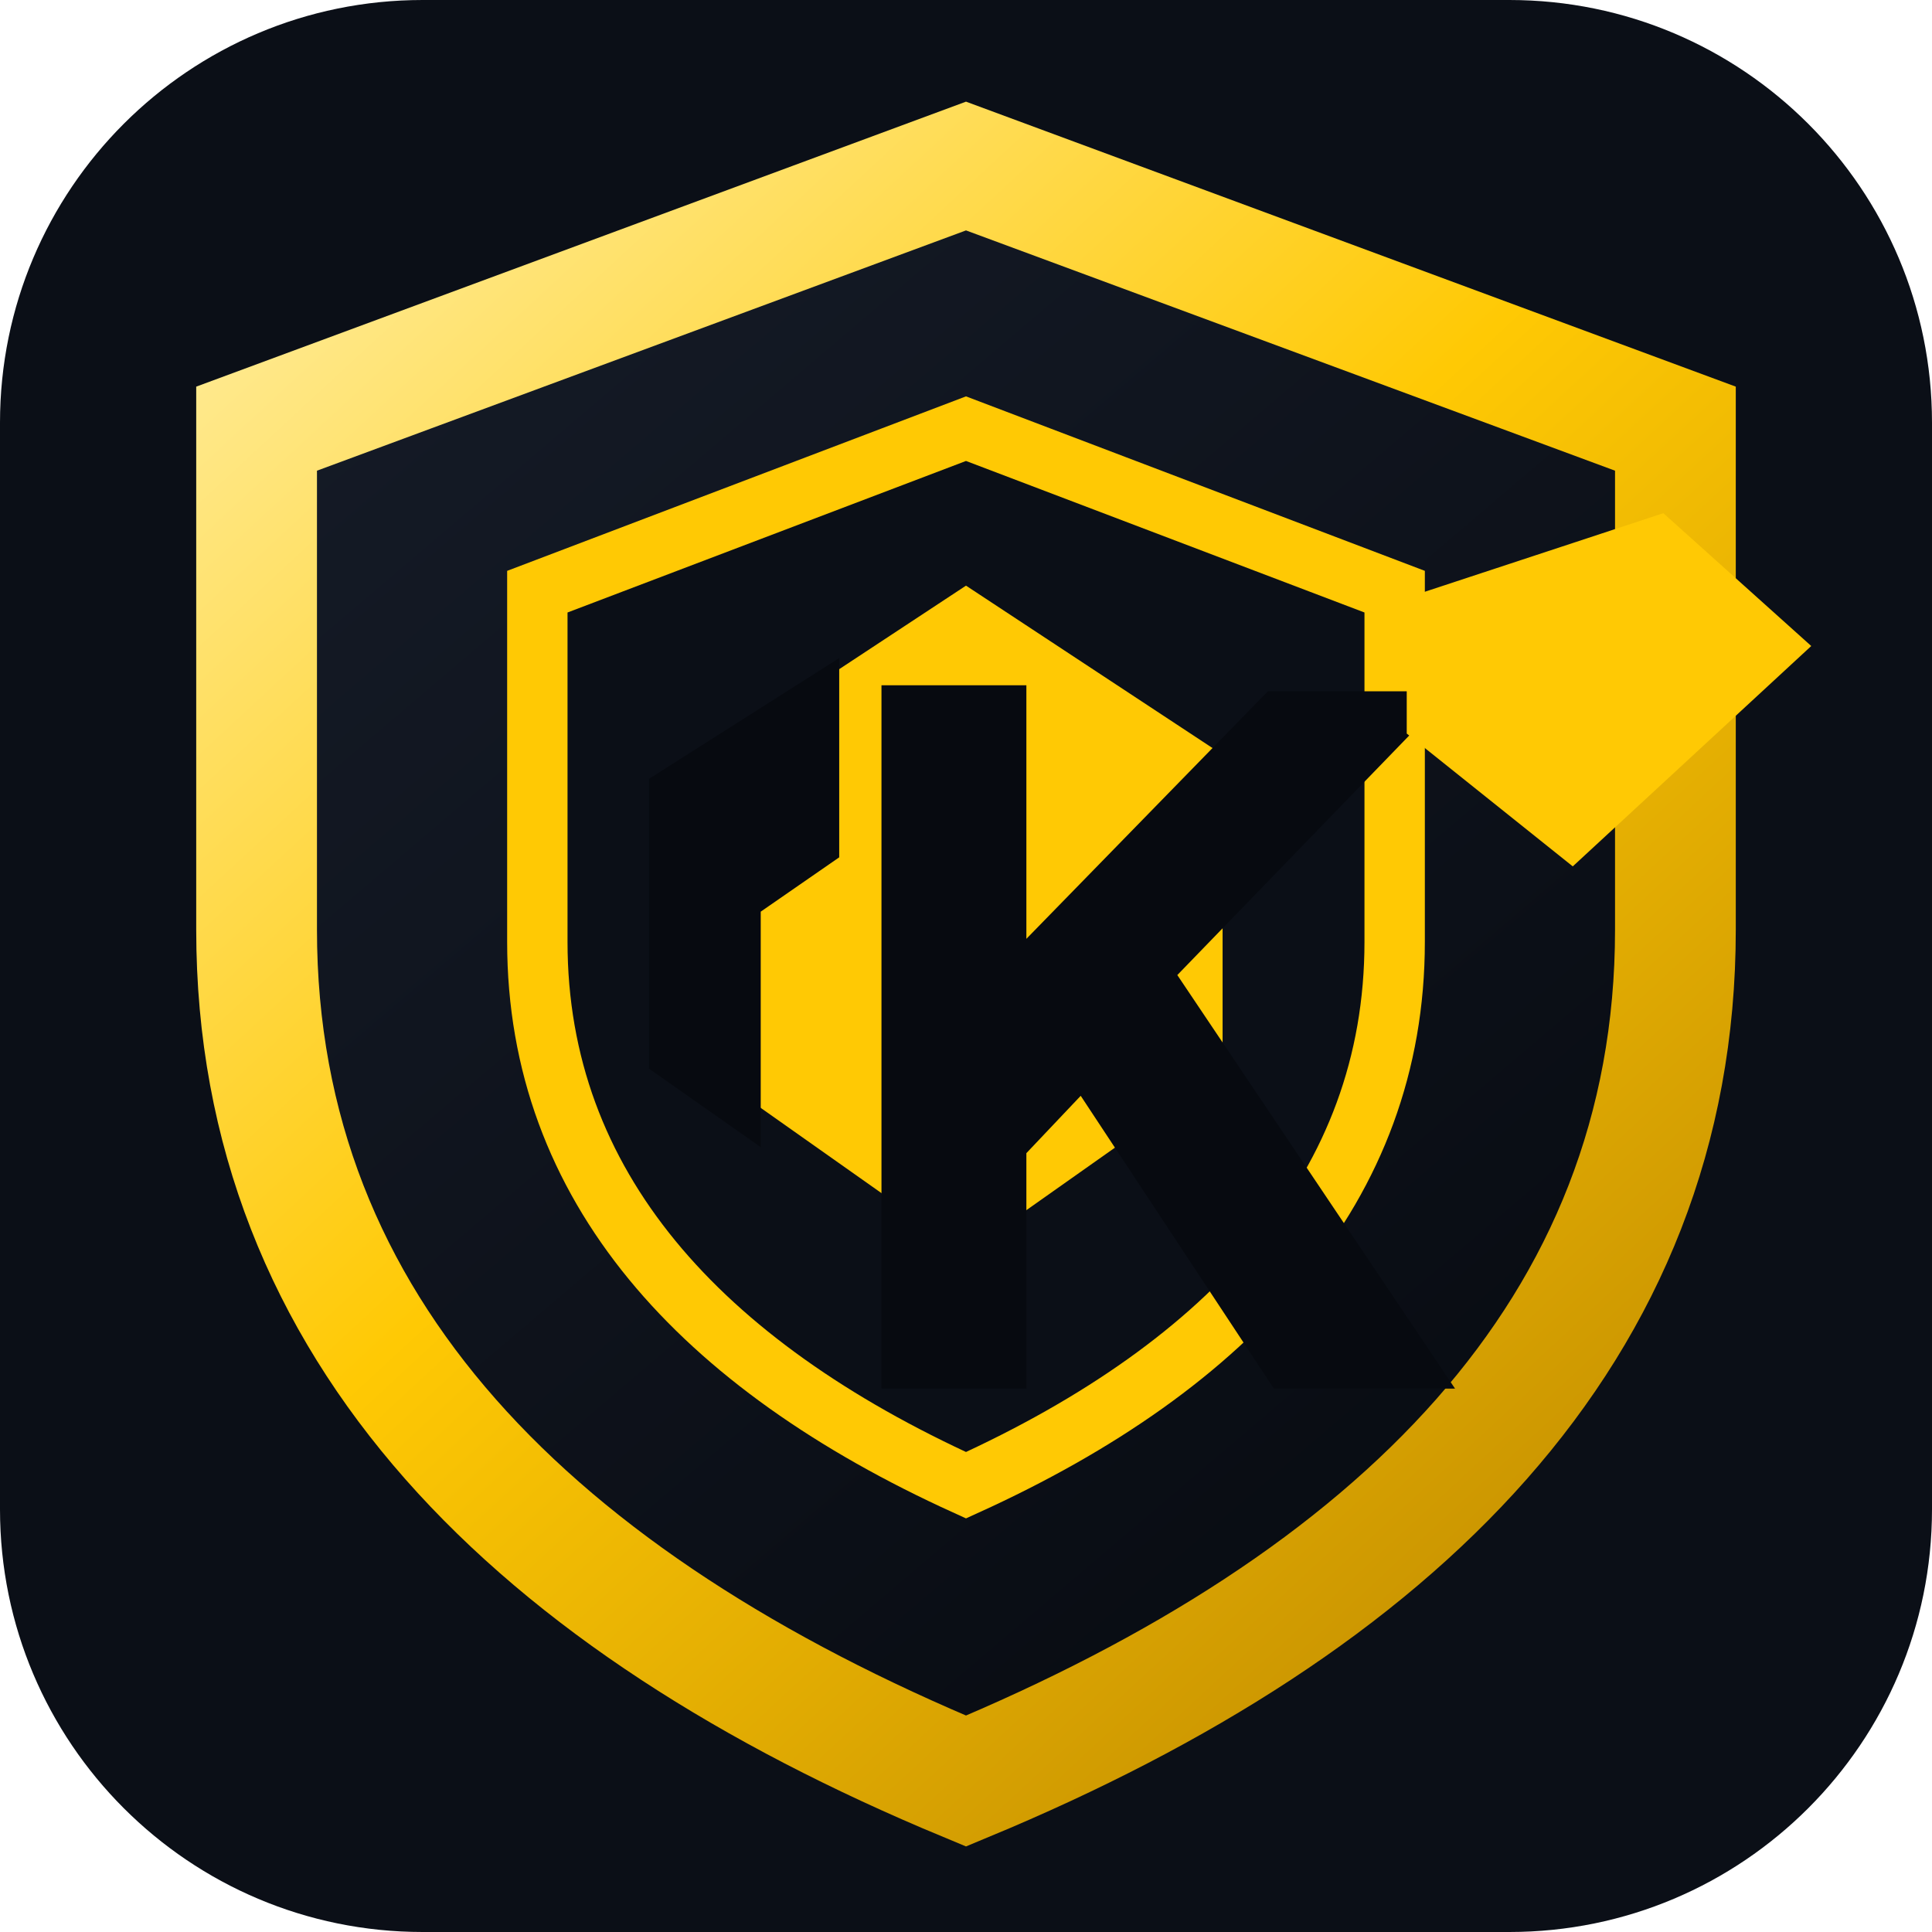
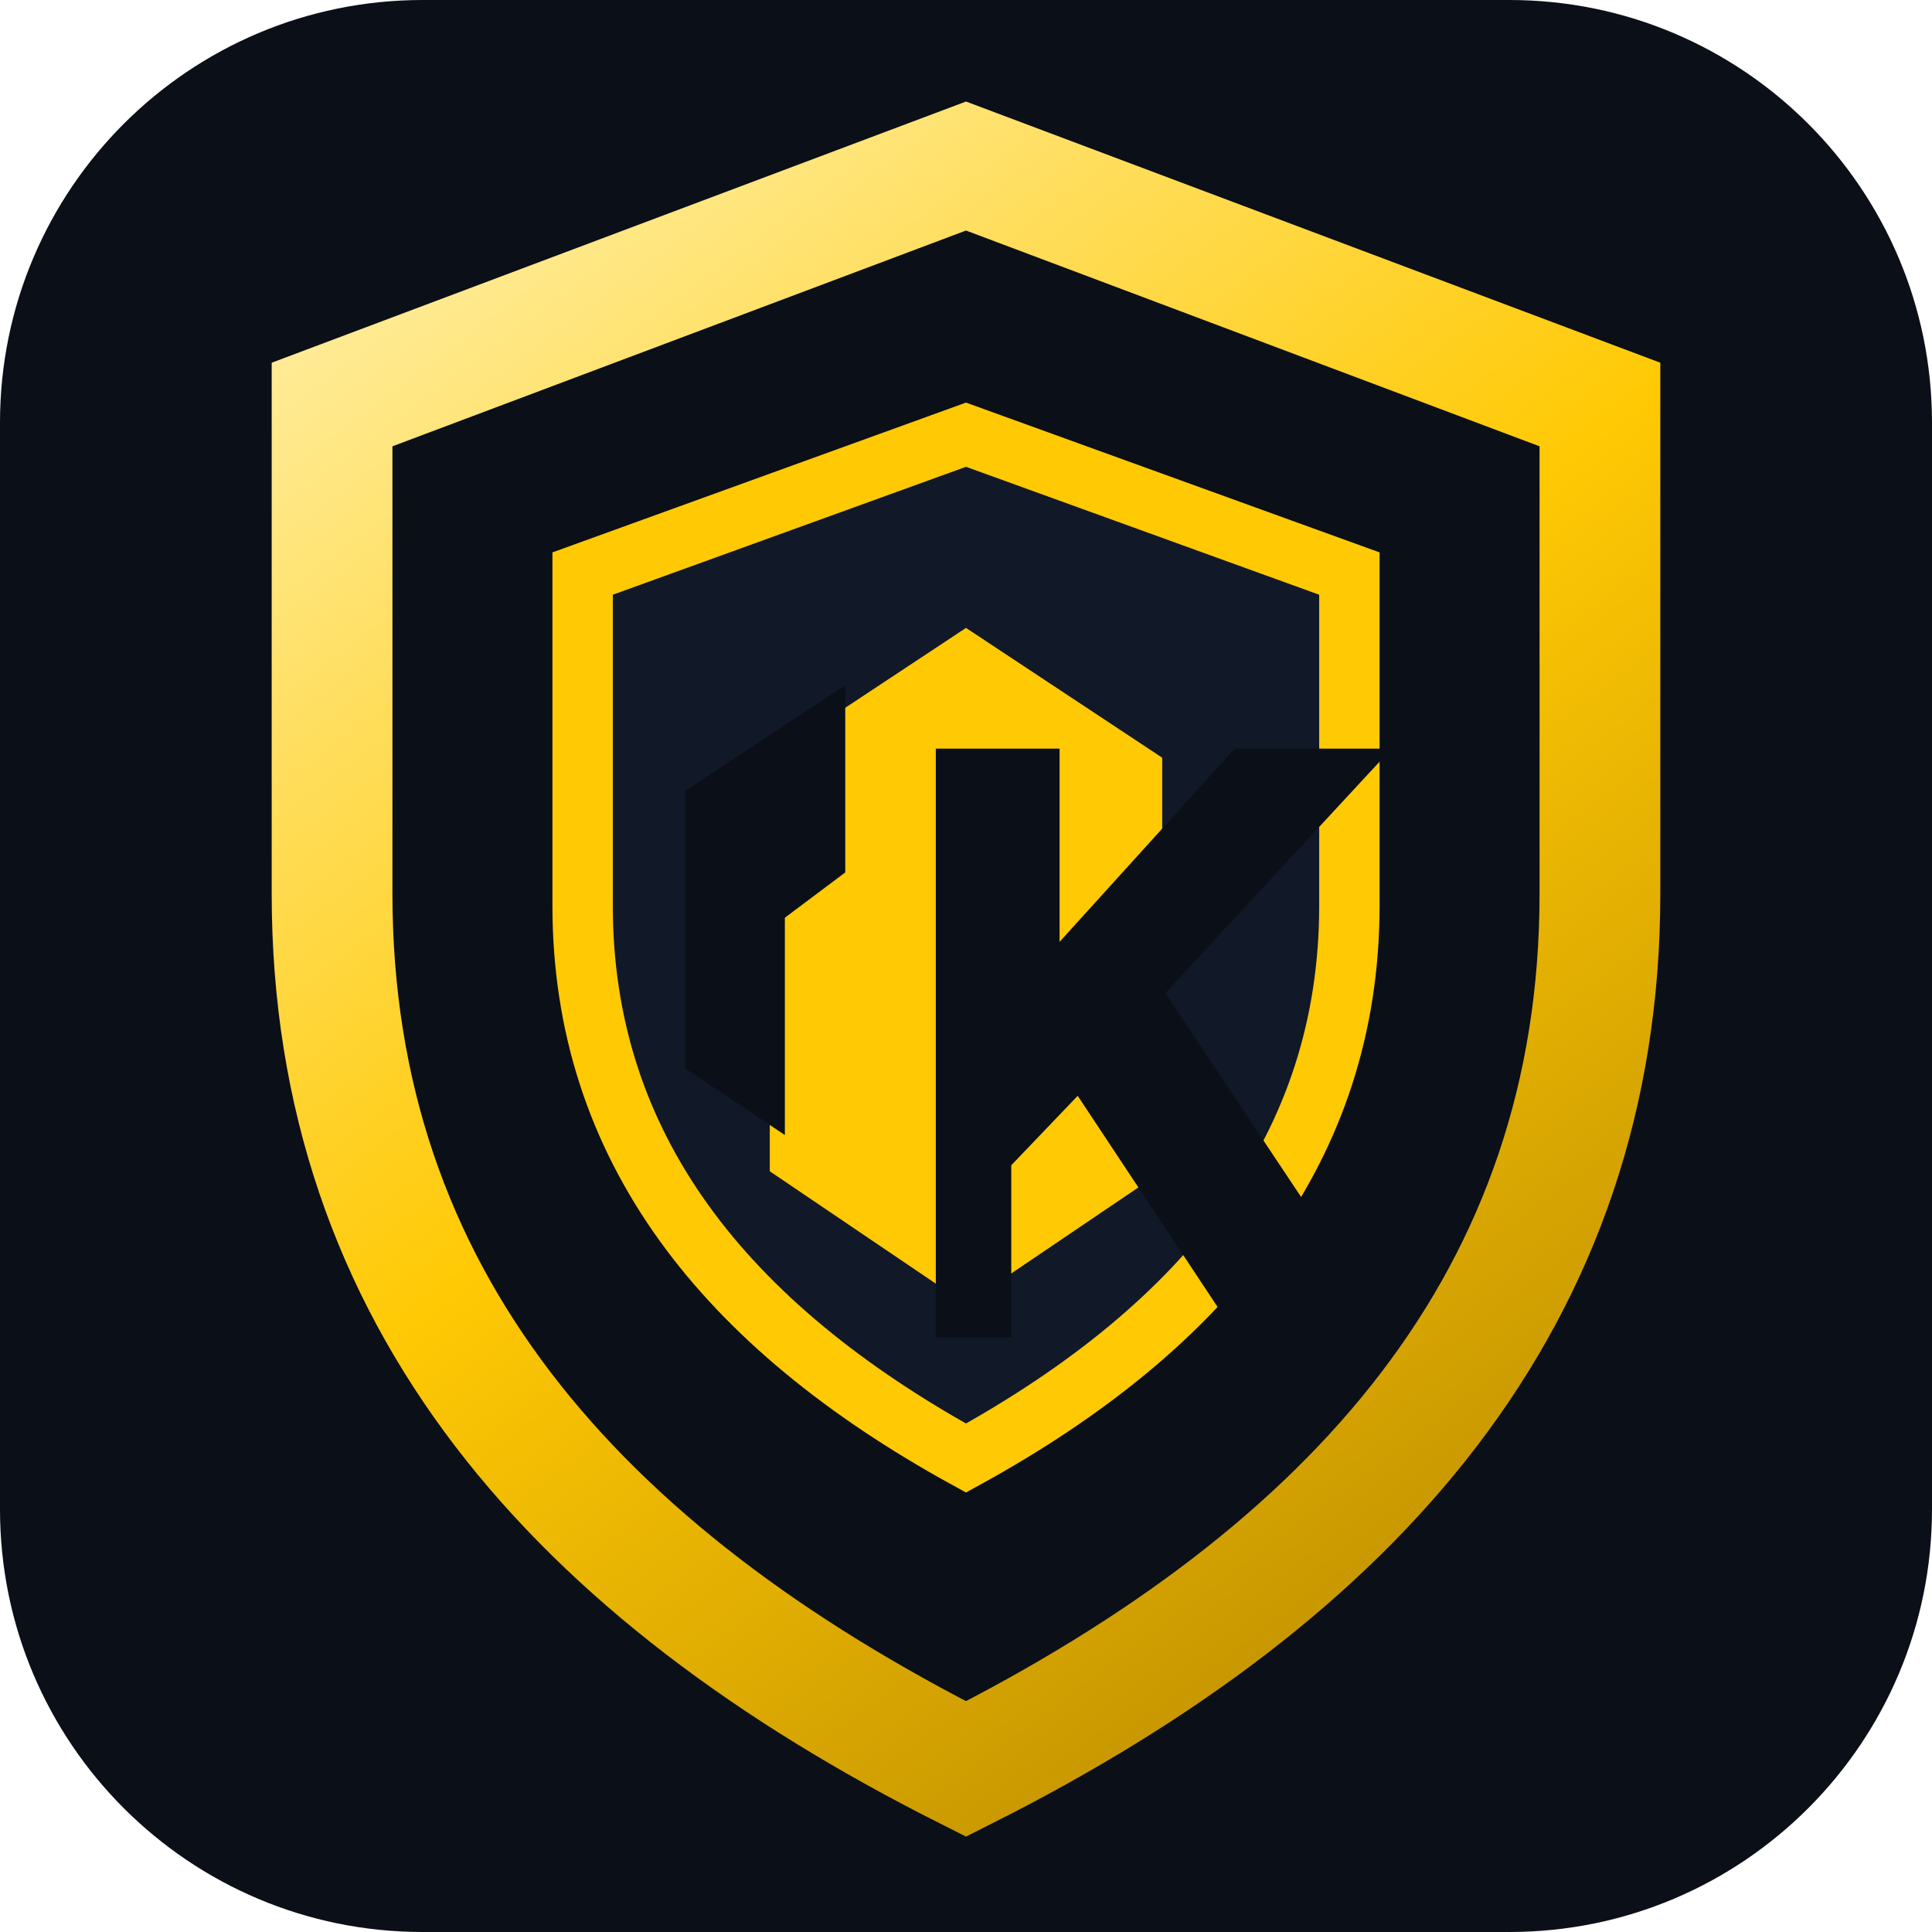
<svg xmlns="http://www.w3.org/2000/svg" width="64" height="64" viewBox="0 0 64 64" fill="none" role="img" aria-label="Knight Planner">
  <defs>
-     <linearGradient id="kp-gold" x1="7" y1="5" x2="57" y2="59" gradientUnits="userSpaceOnUse">
+     <linearGradient id="gold" x1="12" y1="6" x2="51" y2="58" gradientUnits="userSpaceOnUse">
      <stop stop-color="#FFEFA6" />
-       <stop offset="0.45" stop-color="#FFC904" />
-       <stop offset="1" stop-color="#B98400" />
-     </linearGradient>
-     <linearGradient id="kp-ink" x1="12" y1="8" x2="52" y2="55" gradientUnits="userSpaceOnUse">
-       <stop stop-color="#151B27" />
-       <stop offset="1" stop-color="#070A10" />
+       <stop offset=".48" stop-color="#FFC904" />
+       <stop offset="1" stop-color="#B88900" />
    </linearGradient>
  </defs>
  <rect width="64" height="64" rx="14" fill="#0B0F17" />
-   <path d="M32 5.5L55.5 14.2V30.8C55.5 44.1 46.2 53.1 32 59C17.8 53.1 8.5 44.1 8.5 30.8V14.2L32 5.5Z" fill="url(#kp-ink)" stroke="url(#kp-gold)" stroke-width="4" />
-   <path d="M32 14.2L46.2 19.6V31.2C46.2 39.3 40.8 45.2 32 49.2C23.2 45.2 17.8 39.3 17.8 31.2V19.6L32 14.2Z" fill="#0B0F17" stroke="#FFC904" stroke-width="2" />
-   <path d="M23.5 25L32 19.4L40.5 25V35.5L32 41.5L23.5 35.5V25Z" fill="#FFC904" />
-   <path d="M29.2 22.7H34V31.1L42 22.9H48.1L39 32.3L48.2 46H42.2L35.8 36.3L34 38.2V46H29.2V22.7Z" fill="#070A10" />
-   <path d="M21.5 25.8L27.8 21.8V28.4L25.2 30.2V38L21.5 35.4V25.8Z" fill="#070A10" />
-   <path d="M46.6 19.8L55.1 17L60 21.4L52.1 28.7L46.6 24.3V19.8Z" fill="#FFC904" />
+   <path d="M32 5.5 53 13.4v16.2c0 13.4-8.1 22.5-21 29-12.9-6.5-21-15.6-21-29V13.4l21-7.9Z" fill="#0B0F17" stroke="url(#gold)" stroke-width="4" />
+   <path d="M32 14.4 44.7 19v11c0 8-4.7 13.9-12.7 18.3C24 43.9 19.3 38 19.3 30V19L32 14.4Z" fill="#111827" stroke="#FFC904" stroke-width="2" />
+   <path d="M25.5 25.1 32 20.8l6.5 4.3v13.7L32 43.2l-6.5-4.4V25.1Z" fill="#FFC904" />
+   <path d="M31 24.8h4.1v6.4l5.8-6.4h5.2l-7.5 8.1 7.6 11.4H41l-5.3-8-2.2 2.3v5.7H31V24.8Z" fill="#0B0F17" />
+   <path d="M22.7 26.2 28 22.7v6.2l-2 1.5v7.2l-3.3-2.2v-9.2Z" fill="#0B0F17" />
</svg>
